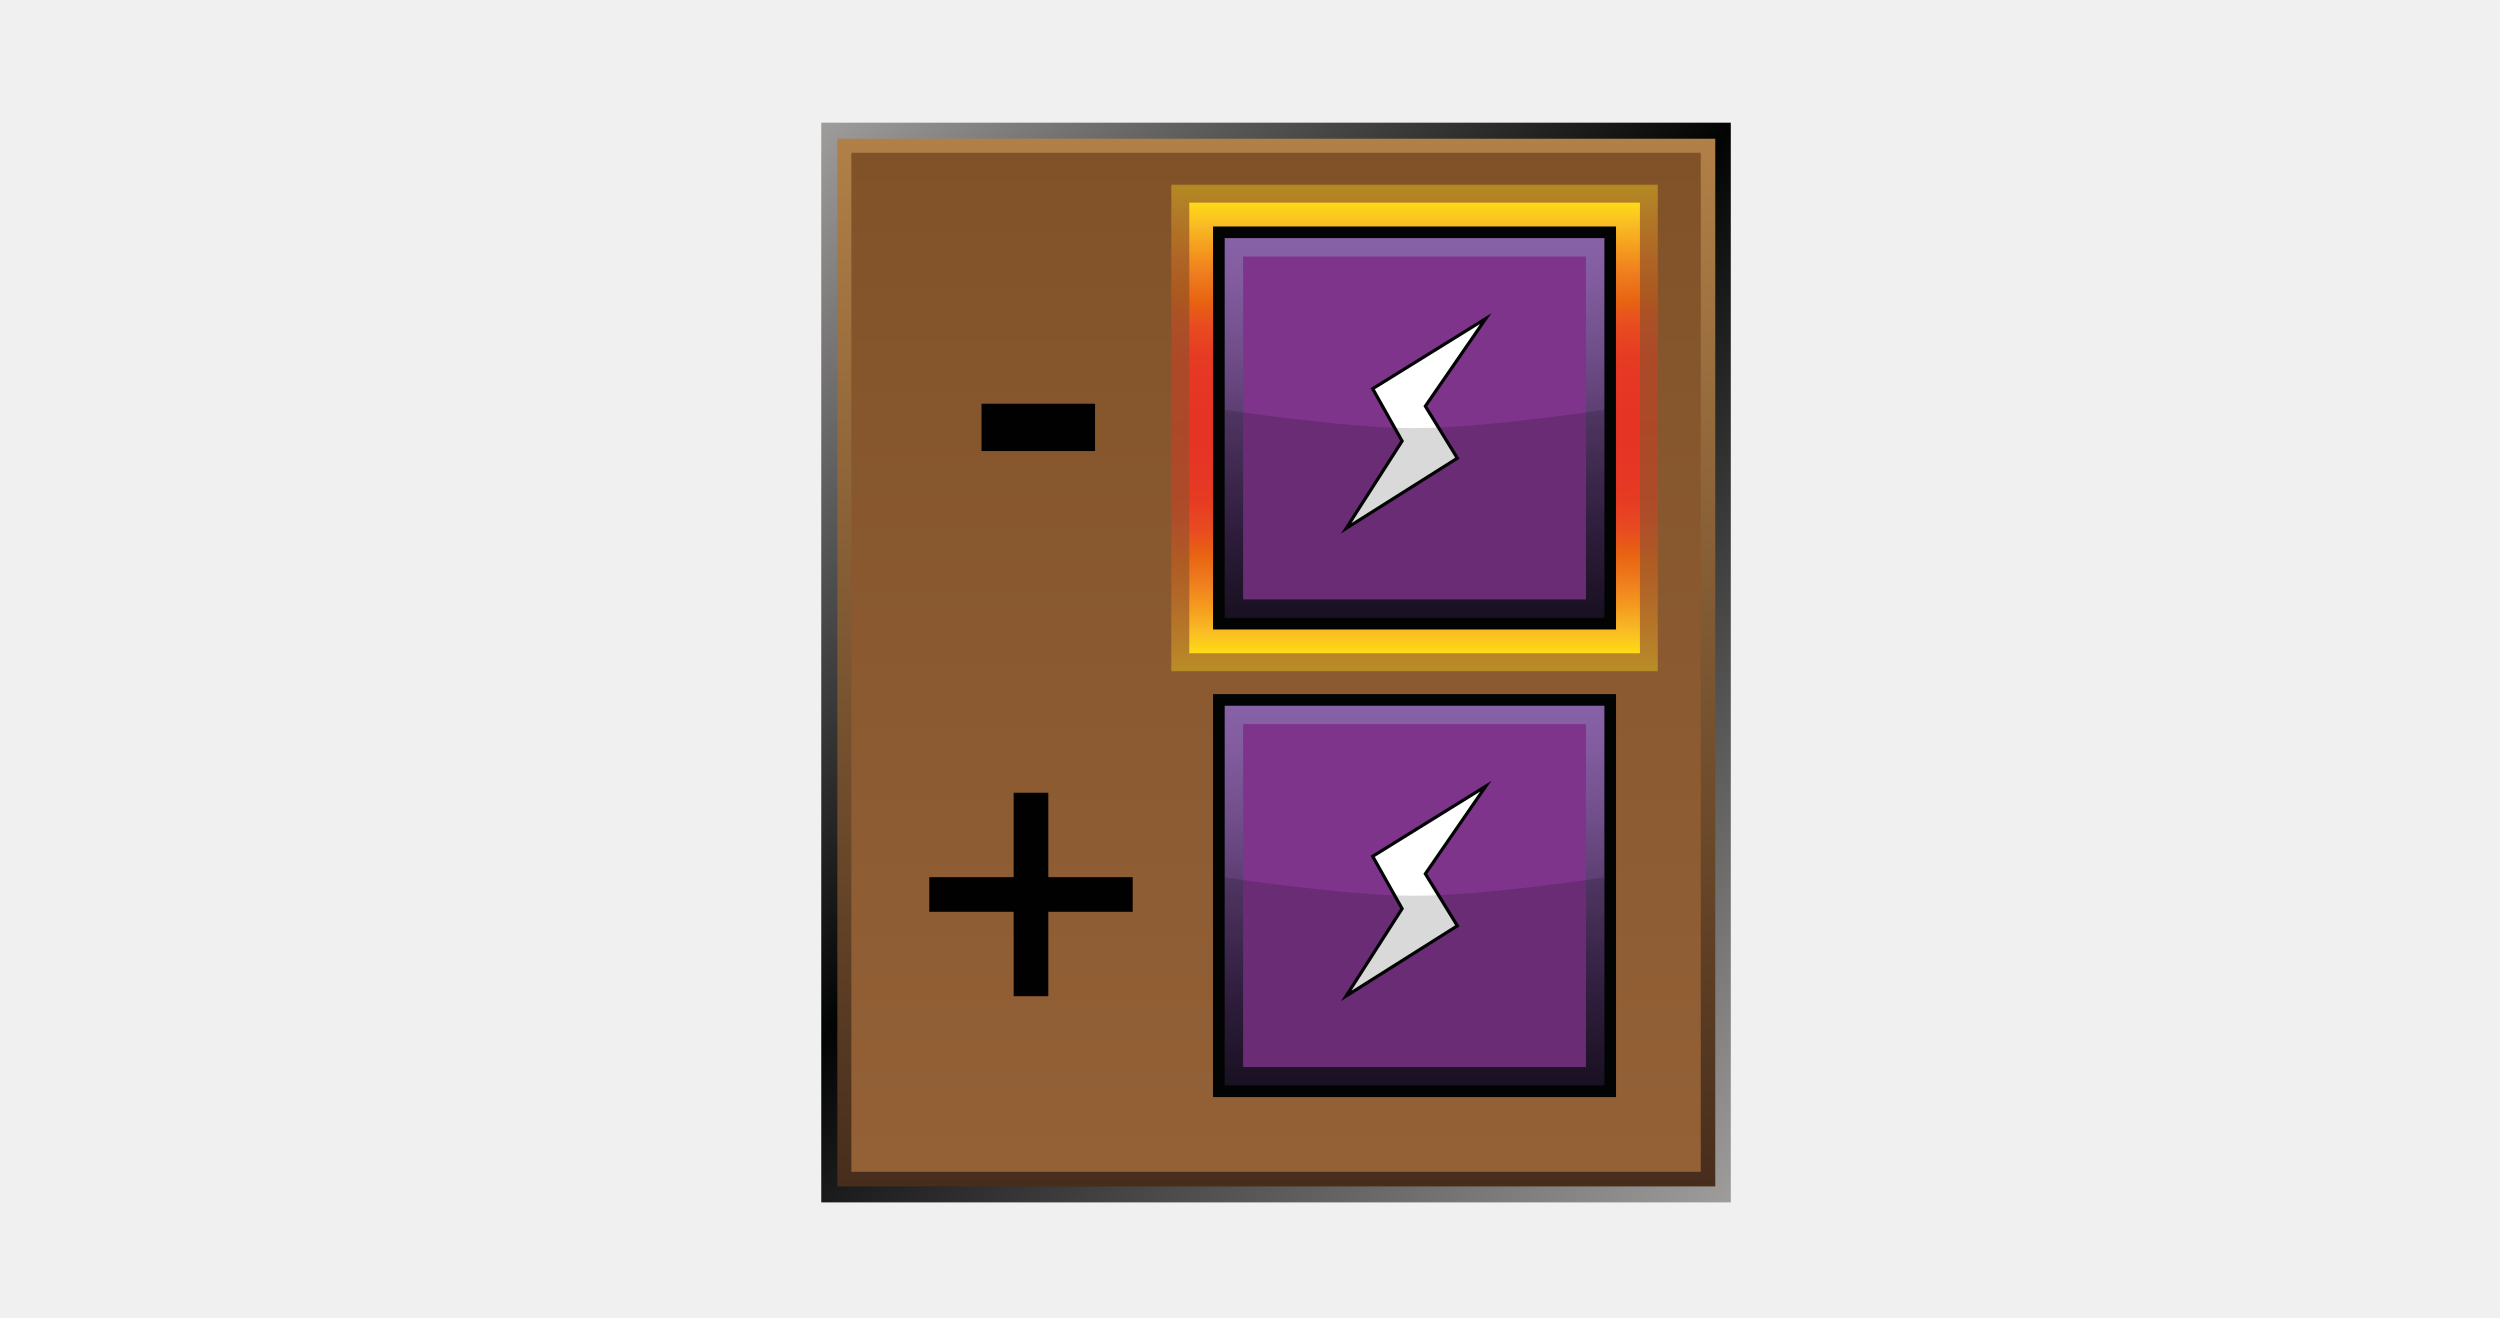
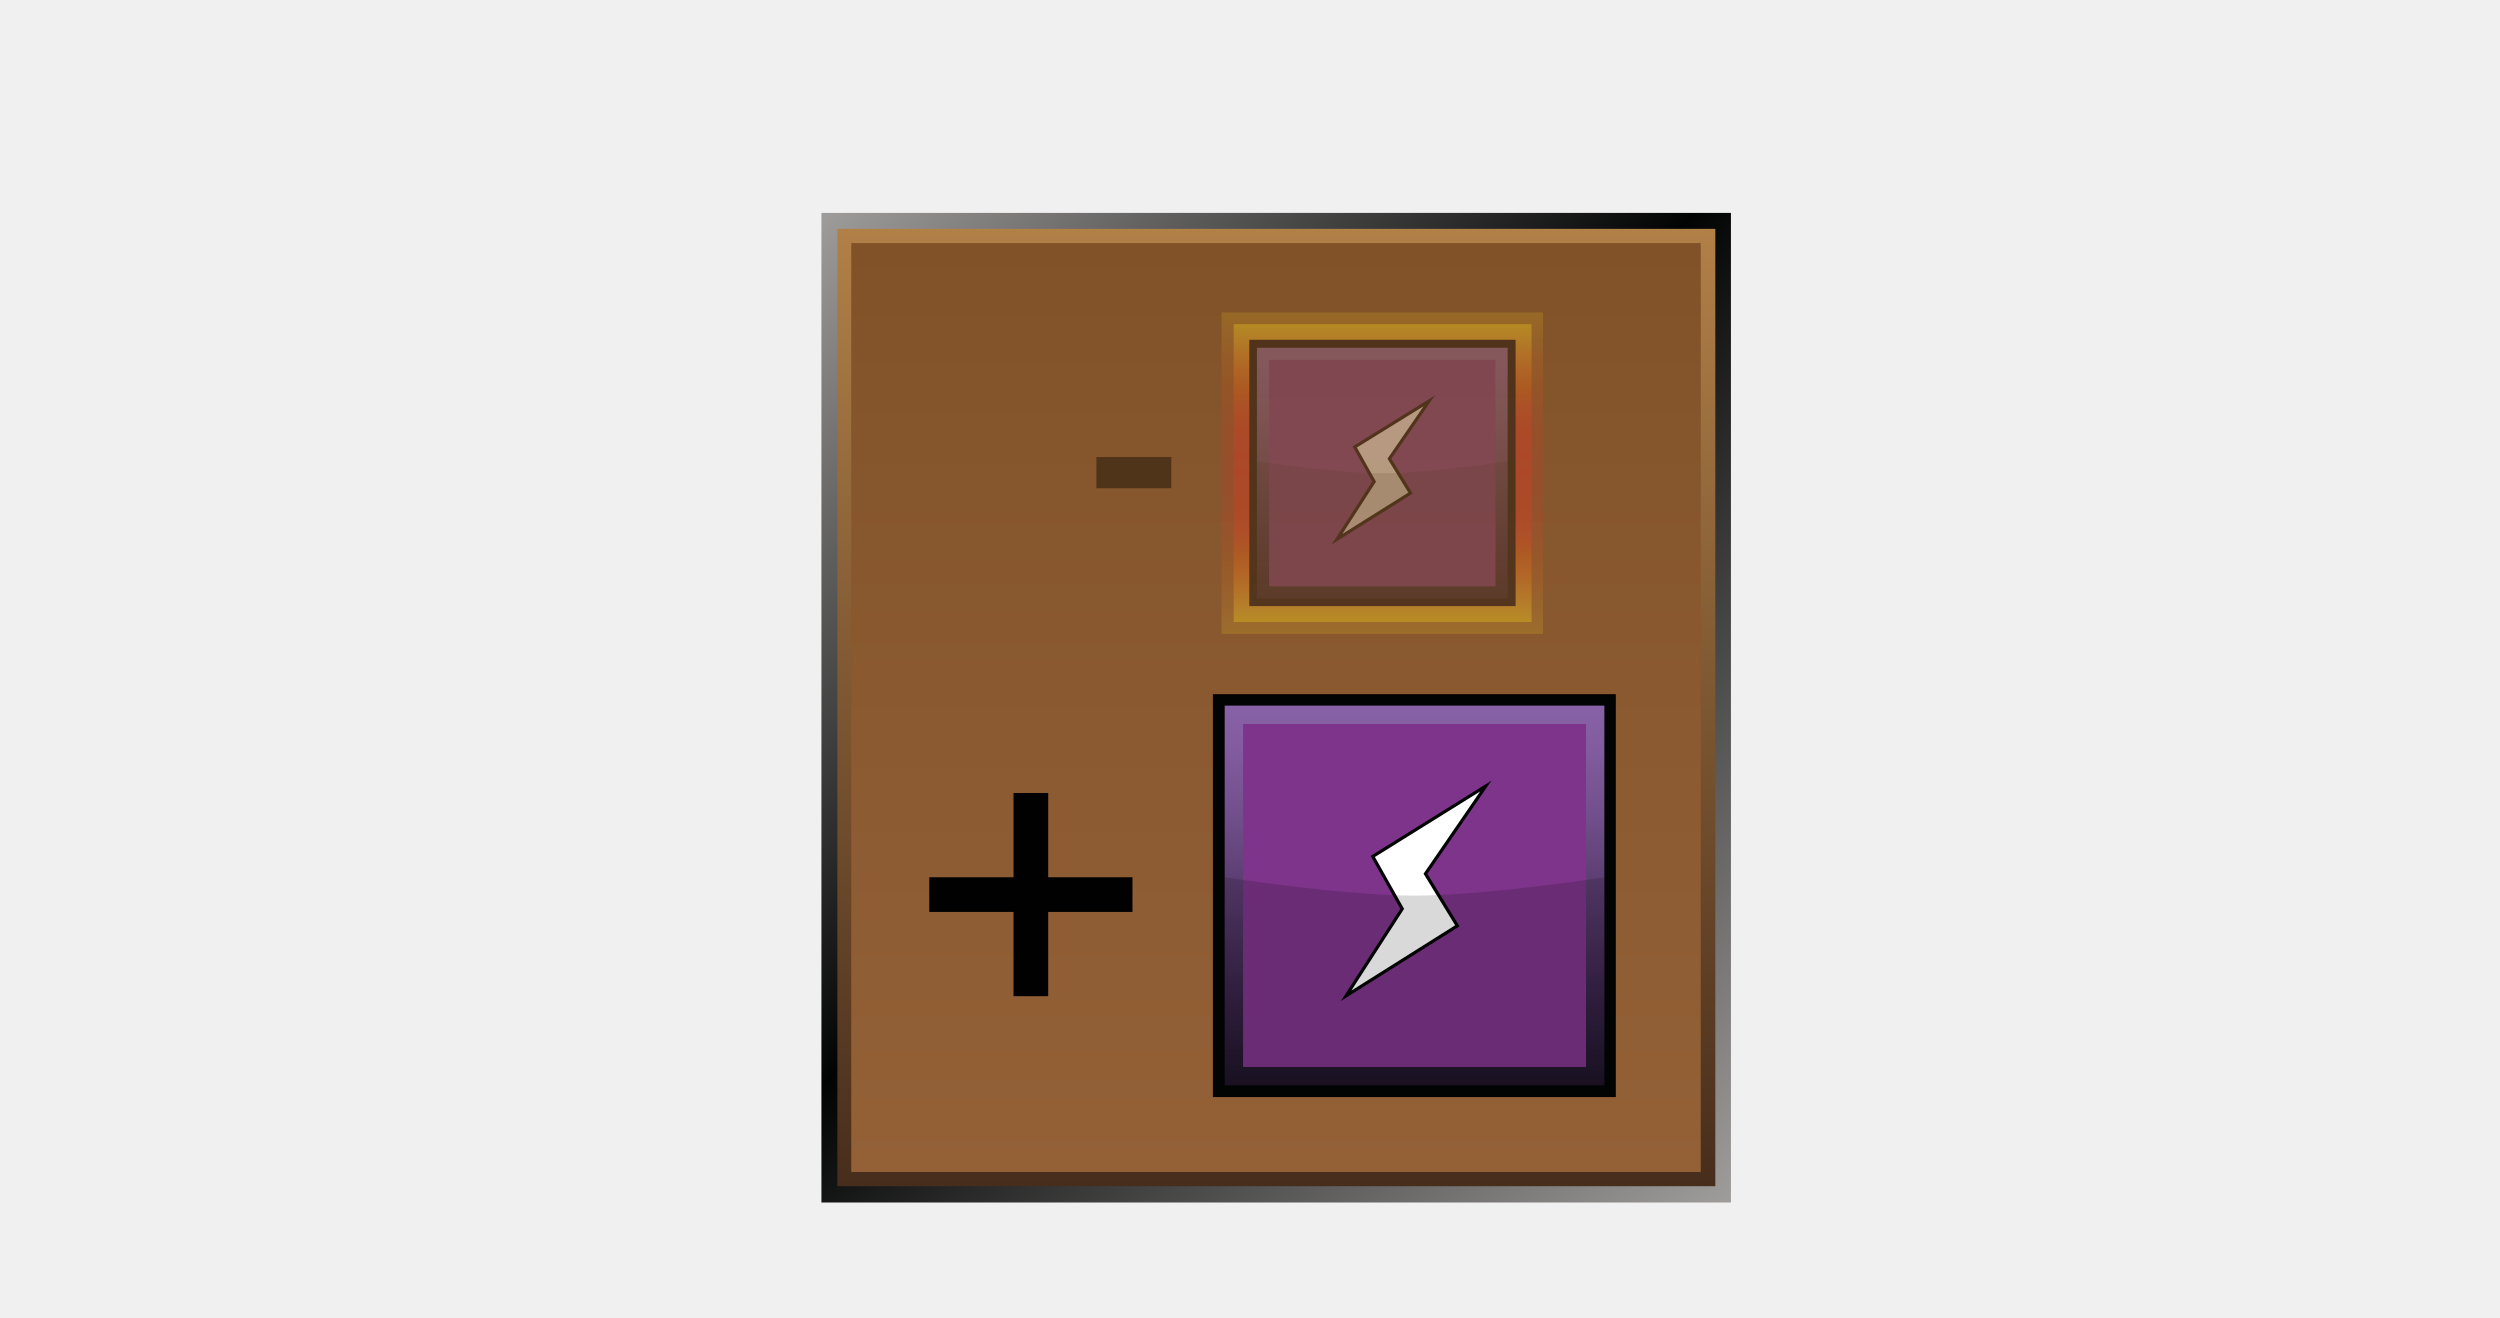
- <svg xmlns="http://www.w3.org/2000/svg" xmlns:xlink="http://www.w3.org/1999/xlink" id="Layer" viewBox="0 0 721 379.91">
-   <defs>
-     <style>.cls-1{fill:url(#linear-gradient-2);}.cls-2{fill:#20201e;}.cls-3,.cls-4{fill:#020303;}.cls-5{fill:url(#linear-gradient-6);}.cls-6{fill:url(#linear-gradient-4);opacity:.4;}.cls-6,.cls-4,.cls-7{isolation:isolate;}.cls-8{opacity:0;stroke:#1d1d1b;}.cls-8,.cls-9{fill:#fff;stroke-miterlimit:10;}.cls-4{opacity:.15;}.cls-10{fill:#7e348b;}.cls-11{fill:url(#linear-gradient-5);}.cls-12{fill:none;}.cls-13{fill:url(#linear-gradient-7);}.cls-14{fill:url(#linear-gradient-3);}.cls-7{fill:url(#Nowy_wzorek_9);opacity:.14;}.cls-15{fill:url(#linear-gradient);}.cls-9{stroke:#020303;stroke-width:.93px;}.cls-16{fill:#010101;}</style>
-     <linearGradient id="linear-gradient" x1="511.43" y1="-207.04" x2="224.58" y2="79.81" gradientTransform="translate(0 127.45) scale(1 -1)" gradientUnits="userSpaceOnUse">
-       <stop offset="0" stop-color="#9f9d9c" />
-       <stop offset=".54" stop-color="#020303" />
-       <stop offset="1" stop-color="#9f9d9c" />
-     </linearGradient>
-     <linearGradient id="linear-gradient-2" x1="368.08" y1="-214.7" x2="368.08" y2="87.45" gradientTransform="translate(0 127.45) scale(1 -1)" gradientUnits="userSpaceOnUse">
-       <stop offset="0" stop-color="#472d1c" />
-       <stop offset="1" stop-color="#b18047" />
-     </linearGradient>
-     <linearGradient id="linear-gradient-3" x1="368.02" y1="-210.5" x2="368.02" y2="83.4" gradientTransform="translate(0 127.45) scale(1 -1)" gradientUnits="userSpaceOnUse">
-       <stop offset="0" stop-color="#946137" />
-       <stop offset="1" stop-color="#815228" />
-     </linearGradient>
-     <pattern id="Nowy_wzorek_9" x="0" y="0" width="56.69" height="62.45" patternTransform="translate(0 -15630.4) scale(1 -1)" patternUnits="userSpaceOnUse" viewBox="0 0 56.69 62.45">
+ <svg xmlns="http://www.w3.org/2000/svg" xmlns:xlink="http://www.w3.org/1999/xlink" version="1.1" id="Layer" x="0px" y="0px" viewBox="0 0 721 379.9" style="enable-background:new 0 0 721 379.9;" xml:space="preserve">
+   <style type="text/css">
+ 	.st0{fill:none;}
+ 	.st1{fill:#20201E;}
+ 	.st2{fill:#FFFFFF;fill-opacity:0;}
+ 	.st3{fill:url(#external-border_00000101819574128321253180000016238687967963408807_);}
+ 	.st4{fill:url(#internal-border_00000014611221239074821810000004122665680656253608_);}
+ 	.st5{fill:url(#bg_00000041294986005308145010000016313115619538110880_);}
+ 	.st6{opacity:0.14;fill:url(#bgPattern_00000029006395822705514460000008087484070346785695_);enable-background:new    ;}
+ 	.st7{opacity:0.4;fill:#010101;}
+ 	.st8{fill:#010101;}
+ 	.st9{opacity:0.4;}
+ 	.st10{opacity:0.4;fill:url(#SVGID_1_);enable-background:new    ;}
+ 	.st11{fill:url(#SVGID_00000043433984753802831220000009006114869700464512_);}
+ 	.st12{fill:#020303;}
+ 	.st13{fill:url(#SVGID_00000132770589516951858890000008765329328317097403_);}
+ 	.st14{fill:#7E348B;}
+ 	.st15{fill:#FFFFFF;stroke:#020303;stroke-width:0.93;stroke-miterlimit:10;}
+ 	.st16{opacity:0.15;fill:#020303;enable-background:new    ;}
+ 	.st17{fill:url(#SVGID_00000100359962489021605810000008060731323890275205_);}
+ </style>
+   <pattern y="379.9" width="56.7" height="62.5" patternUnits="userSpaceOnUse" id="Nowy_wzorek_9" viewBox="0 -62.5 56.7 62.5" style="overflow:visible;">
+     <g>
+       <rect y="-62.5" class="st0" width="56.7" height="62.5" />
      <g>
-         <rect class="cls-12" width="56.69" height="62.45" />
+         <rect y="-62.5" class="st0" width="56.7" height="62.5" />
        <g>
-           <rect class="cls-12" width="56.69" height="62.45" />
+           <rect y="-62.5" class="st0" width="56.7" height="62.5" />
          <g>
-             <rect class="cls-12" width="56.69" height="62.45" />
+             <rect y="-62.5" class="st0" width="56.7" height="62.5" />
            <g>
-               <rect class="cls-12" width="56.69" height="62.45" />
+               <rect y="-62.5" class="st0" width="56.7" height="62.5" />
              <g>
-                 <rect class="cls-12" width="56.69" height="62.45" />
-                 <path class="cls-2" d="M47.77,37.41c6.04-6.04,6.04-16.12,0-22.16l-3.45-3.45c-6.04-6.04-16.12-6.04-22.45,0l-12.95,13.24c-6.04,6.04-6.04,16.12,0,22.16l3.45,3.45c6.04,6.04,16.12,6.04,22.16,0l13.24-13.24Z" />
+                 <rect y="-62.5" class="st0" width="56.7" height="62.5" />
+                 <path class="st1" d="M47.8-37.4c6,6,6,16.1,0,22.2l-3.5,3.4c-6,6-16.1,6-22.5,0L8.9-25c-6-6-6-16.1,0-22.2l3.4-3.5         c6-6,16.1-6,22.2,0C34.5-50.7,47.8-37.4,47.8-37.4z" />
              </g>
            </g>
          </g>
        </g>
      </g>
-     </pattern>
-     <linearGradient id="linear-gradient-4" x1="407.95" y1="-50.12" x2="407.95" y2="90.18" gradientTransform="translate(0 143.45) scale(1 -1)" gradientUnits="userSpaceOnUse">
-       <stop offset="0" stop-color="#ffdc15" />
-       <stop offset="0" stop-color="#ffdb16" />
-       <stop offset=".05" stop-color="#f9bb24" />
-       <stop offset=".1" stop-color="#f59d1e" />
-       <stop offset=".16" stop-color="#ef7c1e" />
-       <stop offset=".22" stop-color="#e86312" />
-       <stop offset=".27" stop-color="#e94c21" />
-       <stop offset=".34" stop-color="#e63b23" />
-       <stop offset=".41" stop-color="#e63624" />
-       <stop offset=".5" stop-color="#e63324" />
-       <stop offset=".59" stop-color="#e63624" />
-       <stop offset=".66" stop-color="#e63b23" />
-       <stop offset=".73" stop-color="#e94c21" />
-       <stop offset=".78" stop-color="#e86312" />
-       <stop offset=".84" stop-color="#ef7c1e" />
-       <stop offset=".9" stop-color="#f59d1e" />
-       <stop offset=".95" stop-color="#f9bb24" />
-       <stop offset="1" stop-color="#ffdb16" />
-       <stop offset="1" stop-color="#ffdc15" />
+     </g>
+   </pattern>
+   <rect x="0.5" y="0.5" class="st2" width="720" height="378.9" />
+   <g id="prodBg">
+     <linearGradient id="external-border_00000013904929443419406240000006795750576441427339_" gradientUnits="userSpaceOnUse" x1="504.93" y1="1293.55" x2="231.08" y2="1019.7" gradientTransform="matrix(1 0 0 1 0 -952.55)">
+       <stop offset="0" style="stop-color:#9F9D9C" />
+       <stop offset="0.54" style="stop-color:#020303" />
+       <stop offset="1" style="stop-color:#9F9D9C" />
    </linearGradient>
-     <linearGradient id="linear-gradient-5" x1="407.98" y1="-44.95" x2="407.98" y2="85.02" xlink:href="#linear-gradient-4" />
-     <linearGradient id="linear-gradient-6" x1="-455.24" y1="-685.47" x2="-377.81" y2="-608.04" gradientTransform="translate(245.16 -628.42) rotate(-45) scale(1 -1)" gradientUnits="userSpaceOnUse">
-       <stop offset="0" stop-color="#1d1327" />
-       <stop offset=".24" stop-color="#372348" />
-       <stop offset=".49" stop-color="#573a6c" />
-       <stop offset=".71" stop-color="#714f8b" />
-       <stop offset=".89" stop-color="#825c9f" />
-       <stop offset="1" stop-color="#8862a6" />
+     <rect id="external-border" x="236.9" y="61.4" style="fill:url(#external-border_00000013904929443419406240000006795750576441427339_);" width="262.3" height="285.4" />
+     <linearGradient id="internal-border_00000157281360886131497810000008521333353256925576_" gradientUnits="userSpaceOnUse" x1="368.08" y1="1294.71" x2="368.08" y2="1018.56" gradientTransform="matrix(1 0 0 1 0 -952.55)">
+       <stop offset="0" style="stop-color:#472D1C" />
+       <stop offset="1" style="stop-color:#B18047" />
    </linearGradient>
-     <linearGradient id="linear-gradient-7" x1="-550.6" y1="-780.83" x2="-473.17" y2="-703.4" xlink:href="#linear-gradient-6" />
-   </defs>
-   <rect class="cls-8" x=".5" y=".5" width="720" height="378.91" />
-   <g id="prodBg">
-     <rect id="external-border" class="cls-15" x="236.85" y="35.38" width="262.31" height="311.39" />
-     <rect id="internal-border" class="cls-1" x="241.48" y="40.01" width="253.2" height="302.15" />
-     <rect id="bg" class="cls-14" x="245.53" y="44.06" width="244.97" height="293.9" />
-     <rect id="bgPattern" class="cls-7" x="245.53" y="44.06" width="244.97" height="293.9" />
+     <rect id="internal-border" x="241.5" y="66" style="fill:url(#internal-border_00000157281360886131497810000008521333353256925576_);" width="253.2" height="276.1" />
+     <linearGradient id="bg_00000043419751724332335920000009727901990329014182_" gradientUnits="userSpaceOnUse" x1="368.015" y1="1290.51" x2="368.015" y2="1022.61" gradientTransform="matrix(1 0 0 1 0 -952.55)">
+       <stop offset="0" style="stop-color:#946137" />
+       <stop offset="1" style="stop-color:#815228" />
+     </linearGradient>
+     <rect id="bg" x="245.5" y="70.1" style="fill:url(#bg_00000043419751724332335920000009727901990329014182_);" width="245" height="267.9" />
+     <pattern id="bgPattern_00000083811942287356997860000006823373086271888564_" xlink:href="#Nowy_wzorek_9" patternTransform="matrix(1 0 0 1 32.1 16747.15)">
+ 	</pattern>
+     <rect id="bgPattern" x="245.5" y="70.1" style="opacity:0.14;fill:url(#bgPattern_00000083811942287356997860000006823373086271888564_);enable-background:new    ;" width="245" height="267.9" />
  </g>
-   <path class="cls-16" d="M283.07,130.08v-13.64h32.74v13.64h-32.74Z" />
-   <path class="cls-16" d="M292.34,287.3v-24.34h-24.34v-9.99h24.34v-24.34h9.99v24.34h24.34v9.99h-24.34v24.34h-9.99Z" />
-   <g id="energy">
-     <rect class="cls-6" x="337.8" y="53.28" width="140.3" height="140.3" />
-     <rect class="cls-11" x="342.99" y="58.44" width="129.97" height="129.97" />
-     <rect class="cls-3" x="349.84" y="65.32" width="116.22" height="116.22" />
-     <rect class="cls-5" x="353.2" y="68.67" width="109.51" height="109.51" />
-     <polygon class="cls-10" points="457.39 73.98 457.39 172.87 358.51 172.87 358.51 73.98 457.39 73.98" />
-     <polygon class="cls-9" points="395.88 112.1 428.5 91.88 411.07 117.14 420.3 132.14 388.24 152.37 404.36 127.2 395.88 112.1" />
-     <path id="darker" class="cls-4" d="M462.71,178.18h-109.51v-60.02s34.48,5.31,54.71,5.31,54.8-5.31,54.8-5.31v60.02Z" />
+   <path class="st7" d="M316.2,140.8v-9h21.6v9H316.2z" />
+   <path class="st8" d="M292.3,287.3V263H268v-10h24.3v-24.3h10V253h24.3v10h-24.3v24.3H292.3z" />
+   <g id="energy" class="st9">
+     <linearGradient id="SVGID_1_" gradientUnits="userSpaceOnUse" x1="398.661" y1="1119.319" x2="398.661" y2="1026.641" gradientTransform="matrix(1 0 0 1 0 -936.55)">
+       <stop offset="0" style="stop-color:#FFDC15" />
+       <stop offset="0" style="stop-color:#FFDB16" />
+       <stop offset="5.000000e-02" style="stop-color:#F9BB24" />
+       <stop offset="0.1" style="stop-color:#F59D1E" />
+       <stop offset="0.16" style="stop-color:#EF7C1E" />
+       <stop offset="0.22" style="stop-color:#E86312" />
+       <stop offset="0.27" style="stop-color:#E94C21" />
+       <stop offset="0.34" style="stop-color:#E63B23" />
+       <stop offset="0.41" style="stop-color:#E63624" />
+       <stop offset="0.5" style="stop-color:#E63324" />
+       <stop offset="0.59" style="stop-color:#E63624" />
+       <stop offset="0.66" style="stop-color:#E63B23" />
+       <stop offset="0.73" style="stop-color:#E94C21" />
+       <stop offset="0.78" style="stop-color:#E86312" />
+       <stop offset="0.84" style="stop-color:#EF7C1E" />
+       <stop offset="0.9" style="stop-color:#F59D1E" />
+       <stop offset="0.95" style="stop-color:#F9BB24" />
+       <stop offset="1" style="stop-color:#FFDB16" />
+       <stop offset="1" style="stop-color:#FFDC15" />
+     </linearGradient>
+     <rect x="352.3" y="90.1" class="st10" width="92.7" height="92.7" />
+     <linearGradient id="SVGID_00000093899935599321835290000018045550643138231951_" gradientUnits="userSpaceOnUse" x1="398.678" y1="1115.904" x2="398.678" y2="1030.05" gradientTransform="matrix(1 0 0 1 0 -936.55)">
+       <stop offset="0" style="stop-color:#FFDC15" />
+       <stop offset="0" style="stop-color:#FFDB16" />
+       <stop offset="5.000000e-02" style="stop-color:#F9BB24" />
+       <stop offset="0.1" style="stop-color:#F59D1E" />
+       <stop offset="0.16" style="stop-color:#EF7C1E" />
+       <stop offset="0.22" style="stop-color:#E86312" />
+       <stop offset="0.27" style="stop-color:#E94C21" />
+       <stop offset="0.34" style="stop-color:#E63B23" />
+       <stop offset="0.41" style="stop-color:#E63624" />
+       <stop offset="0.5" style="stop-color:#E63324" />
+       <stop offset="0.59" style="stop-color:#E63624" />
+       <stop offset="0.66" style="stop-color:#E63B23" />
+       <stop offset="0.73" style="stop-color:#E94C21" />
+       <stop offset="0.78" style="stop-color:#E86312" />
+       <stop offset="0.84" style="stop-color:#EF7C1E" />
+       <stop offset="0.9" style="stop-color:#F59D1E" />
+       <stop offset="0.95" style="stop-color:#F9BB24" />
+       <stop offset="1" style="stop-color:#FFDB16" />
+       <stop offset="1" style="stop-color:#FFDC15" />
+     </linearGradient>
+     <rect x="355.8" y="93.5" style="fill:url(#SVGID_00000093899935599321835290000018045550643138231951_);" width="85.9" height="85.9" />
+     <rect x="360.3" y="98" class="st12" width="76.8" height="76.8" />
+     <linearGradient id="SVGID_00000148655789353583874910000015102010724442520977_" gradientUnits="userSpaceOnUse" x1="-880.083" y1="2076.285" x2="-828.932" y2="2025.134" gradientTransform="matrix(0.7071 -0.7071 0.7071 0.7071 -447.1781 -1917.872)">
+       <stop offset="0" style="stop-color:#1D1327" />
+       <stop offset="0.24" style="stop-color:#372348" />
+       <stop offset="0.49" style="stop-color:#573A6C" />
+       <stop offset="0.71" style="stop-color:#714F8B" />
+       <stop offset="0.89" style="stop-color:#825C9F" />
+       <stop offset="1" style="stop-color:#8862A6" />
+     </linearGradient>
+     <rect x="362.5" y="100.3" style="fill:url(#SVGID_00000148655789353583874910000015102010724442520977_);" width="72.3" height="72.3" />
+     <polygon class="st14" points="431.3,103.8 431.3,169.1 366,169.1 366,103.8  " />
+     <polygon class="st15" points="390.7,128.9 412.2,115.6 400.7,132.3 406.8,142.2 385.6,155.5 396.3,138.9  " />
+     <path id="darker" class="st16" d="M434.8,172.6h-72.3v-39.6c0,0,22.8,3.5,36.1,3.5s36.2-3.5,36.2-3.5L434.8,172.6L434.8,172.6z" />
  </g>
  <g id="energy-2">
-     <rect class="cls-3" x="349.84" y="200.18" width="116.22" height="116.22" />
-     <rect class="cls-13" x="353.2" y="203.53" width="109.51" height="109.51" />
-     <polygon class="cls-10" points="457.39 208.84 457.39 307.73 358.51 307.73 358.51 208.84 457.39 208.84" />
-     <polygon class="cls-9" points="395.88 246.96 428.5 226.74 411.07 252 420.3 267 388.24 287.23 404.36 262.06 395.88 246.96" />
-     <path id="darker-2" class="cls-4" d="M462.71,313.04h-109.51v-60.02s34.48,5.31,54.71,5.31,54.8-5.31,54.8-5.31v60.02Z" />
+     <rect x="349.8" y="200.2" class="st12" width="116.2" height="116.2" />
+     <linearGradient id="SVGID_00000106852950505394677520000009418749566374528416_" gradientUnits="userSpaceOnUse" x1="-972.823" y1="2182.164" x2="-895.387" y2="2104.728" gradientTransform="matrix(0.7071 -0.7071 0.7071 0.7071 -447.1781 -1917.872)">
+       <stop offset="0" style="stop-color:#1D1327" />
+       <stop offset="0.24" style="stop-color:#372348" />
+       <stop offset="0.49" style="stop-color:#573A6C" />
+       <stop offset="0.71" style="stop-color:#714F8B" />
+       <stop offset="0.89" style="stop-color:#825C9F" />
+       <stop offset="1" style="stop-color:#8862A6" />
+     </linearGradient>
+     <rect x="353.2" y="203.5" style="fill:url(#SVGID_00000106852950505394677520000009418749566374528416_);" width="109.5" height="109.5" />
+     <polygon class="st14" points="457.4,208.8 457.4,307.7 358.5,307.7 358.5,208.8  " />
+     <polygon class="st15" points="395.9,247 428.5,226.7 411.1,252 420.3,267 388.2,287.2 404.4,262.1  " />
+     <path id="darker-2" class="st16" d="M462.7,313H353.2v-60c0,0,34.5,5.3,54.7,5.3s54.8-5.3,54.8-5.3L462.7,313L462.7,313z" />
  </g>
</svg>
